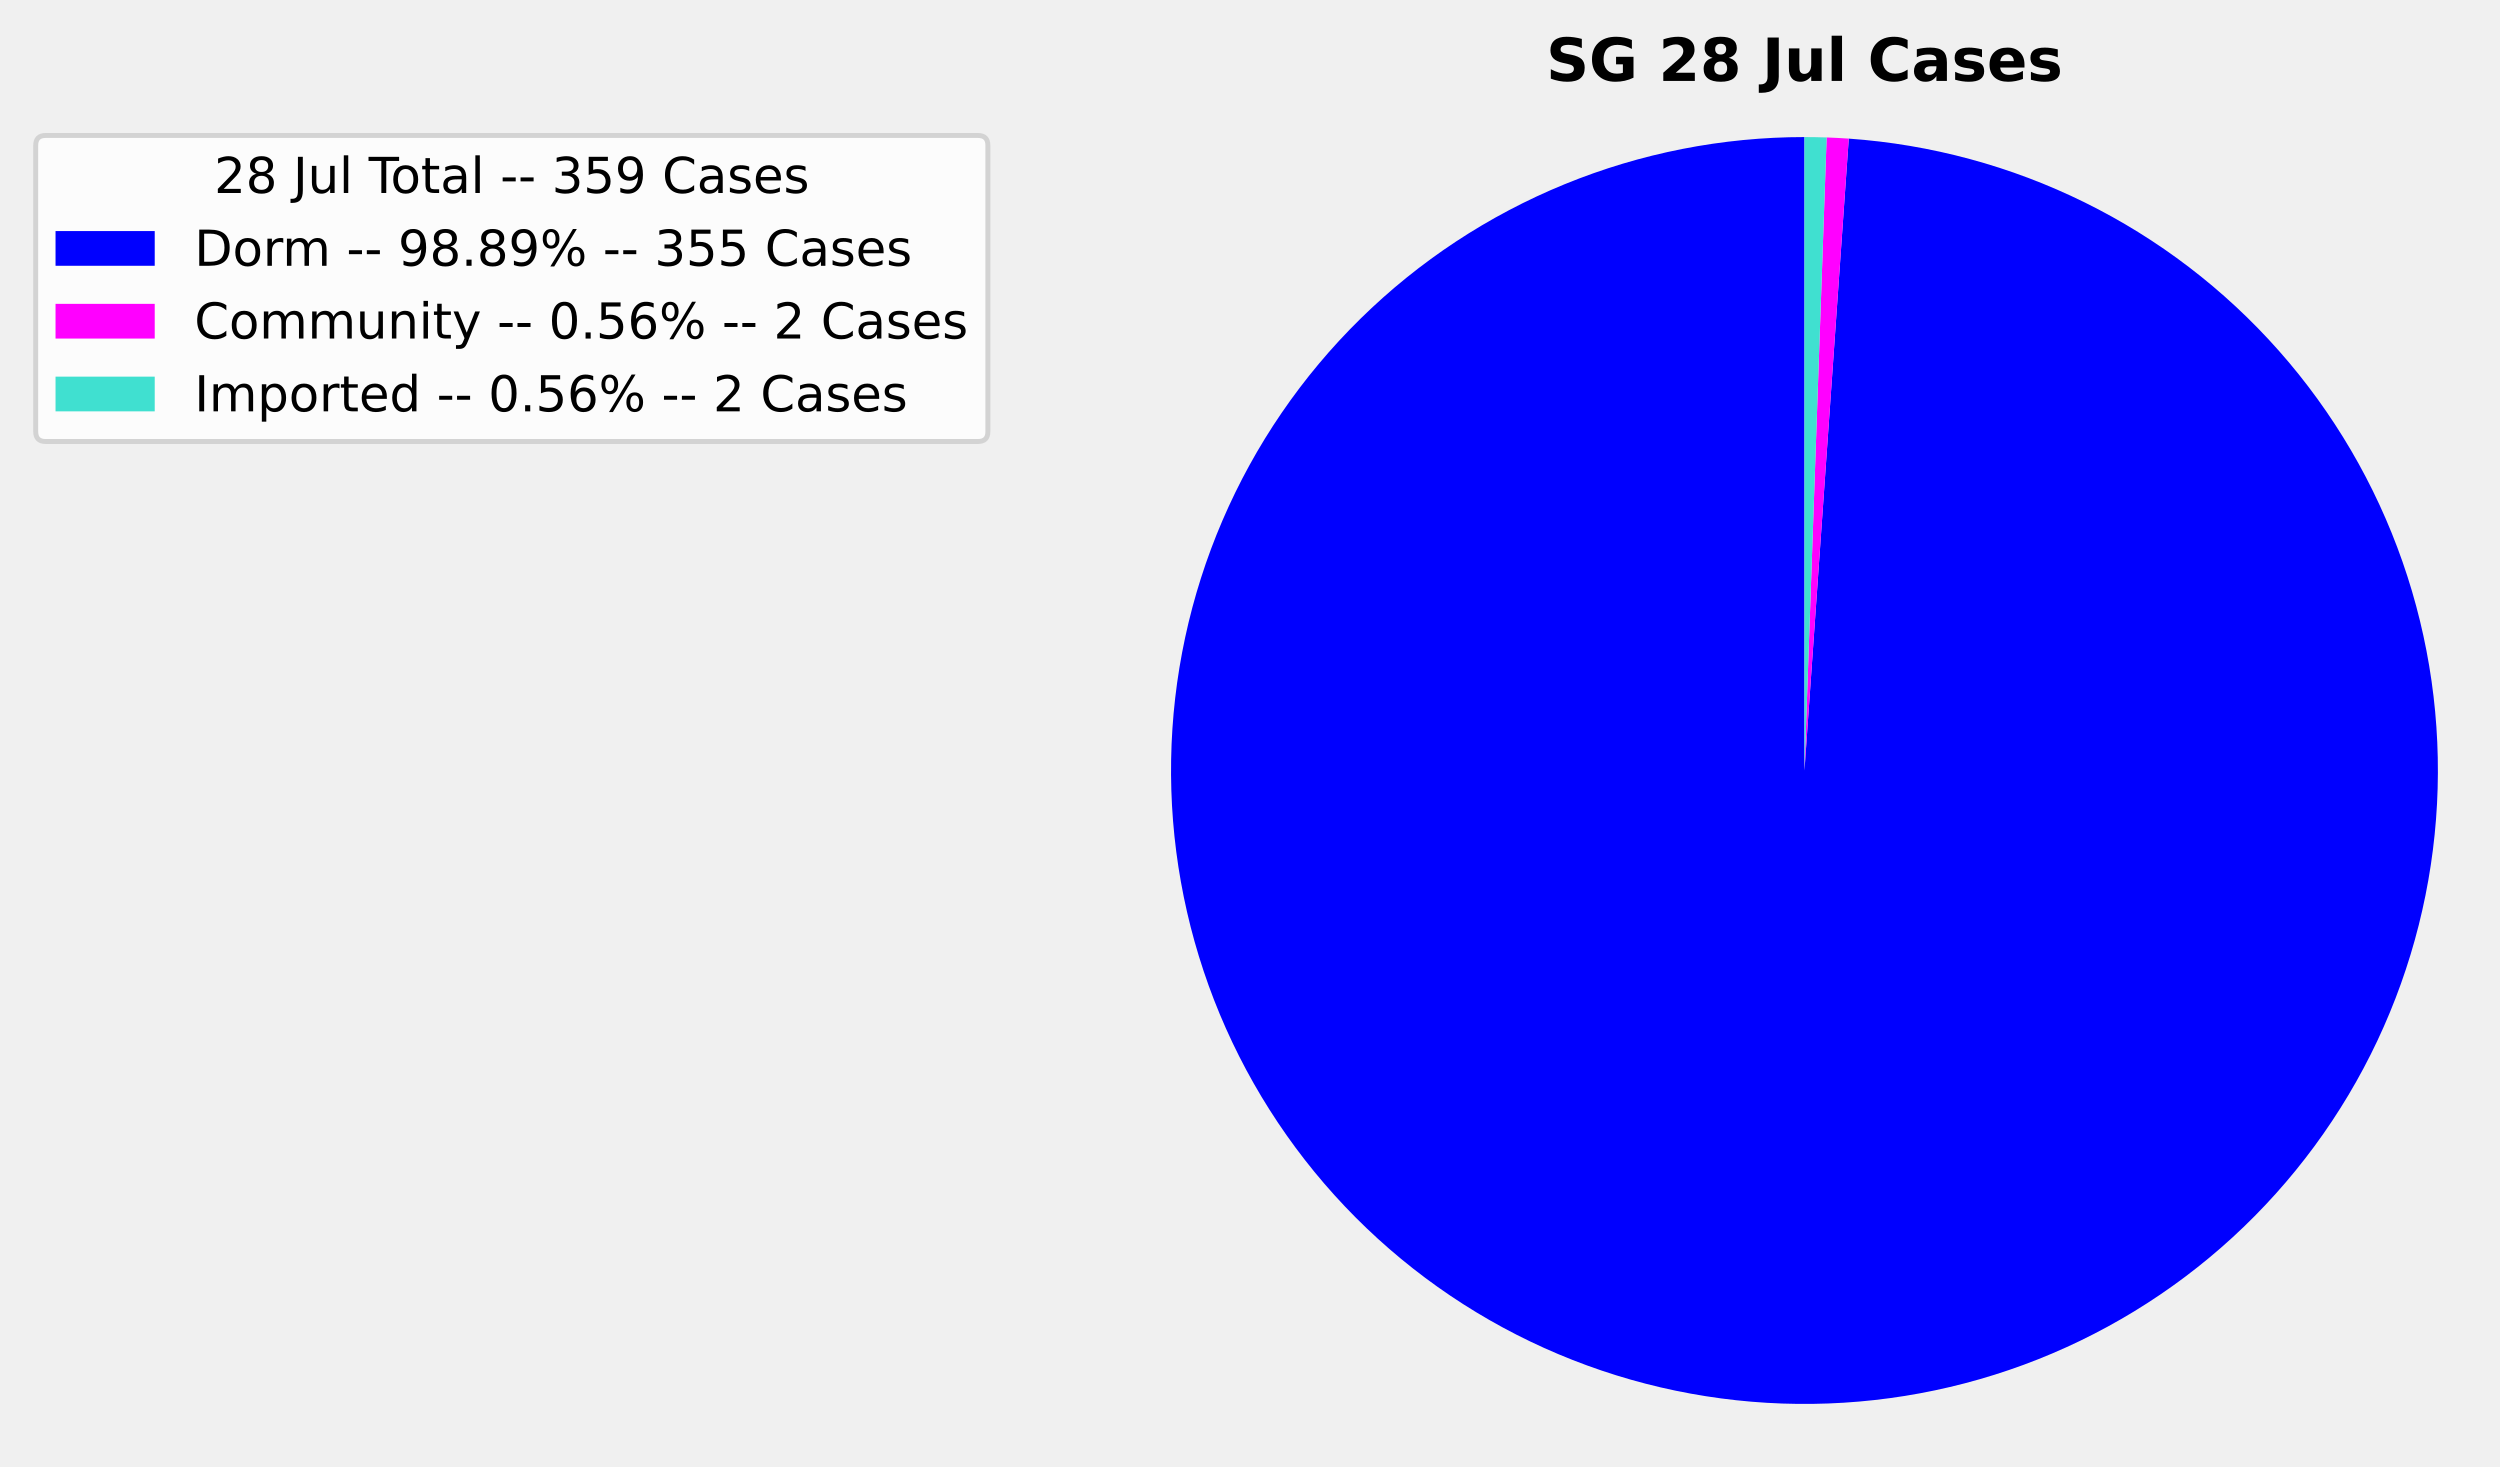
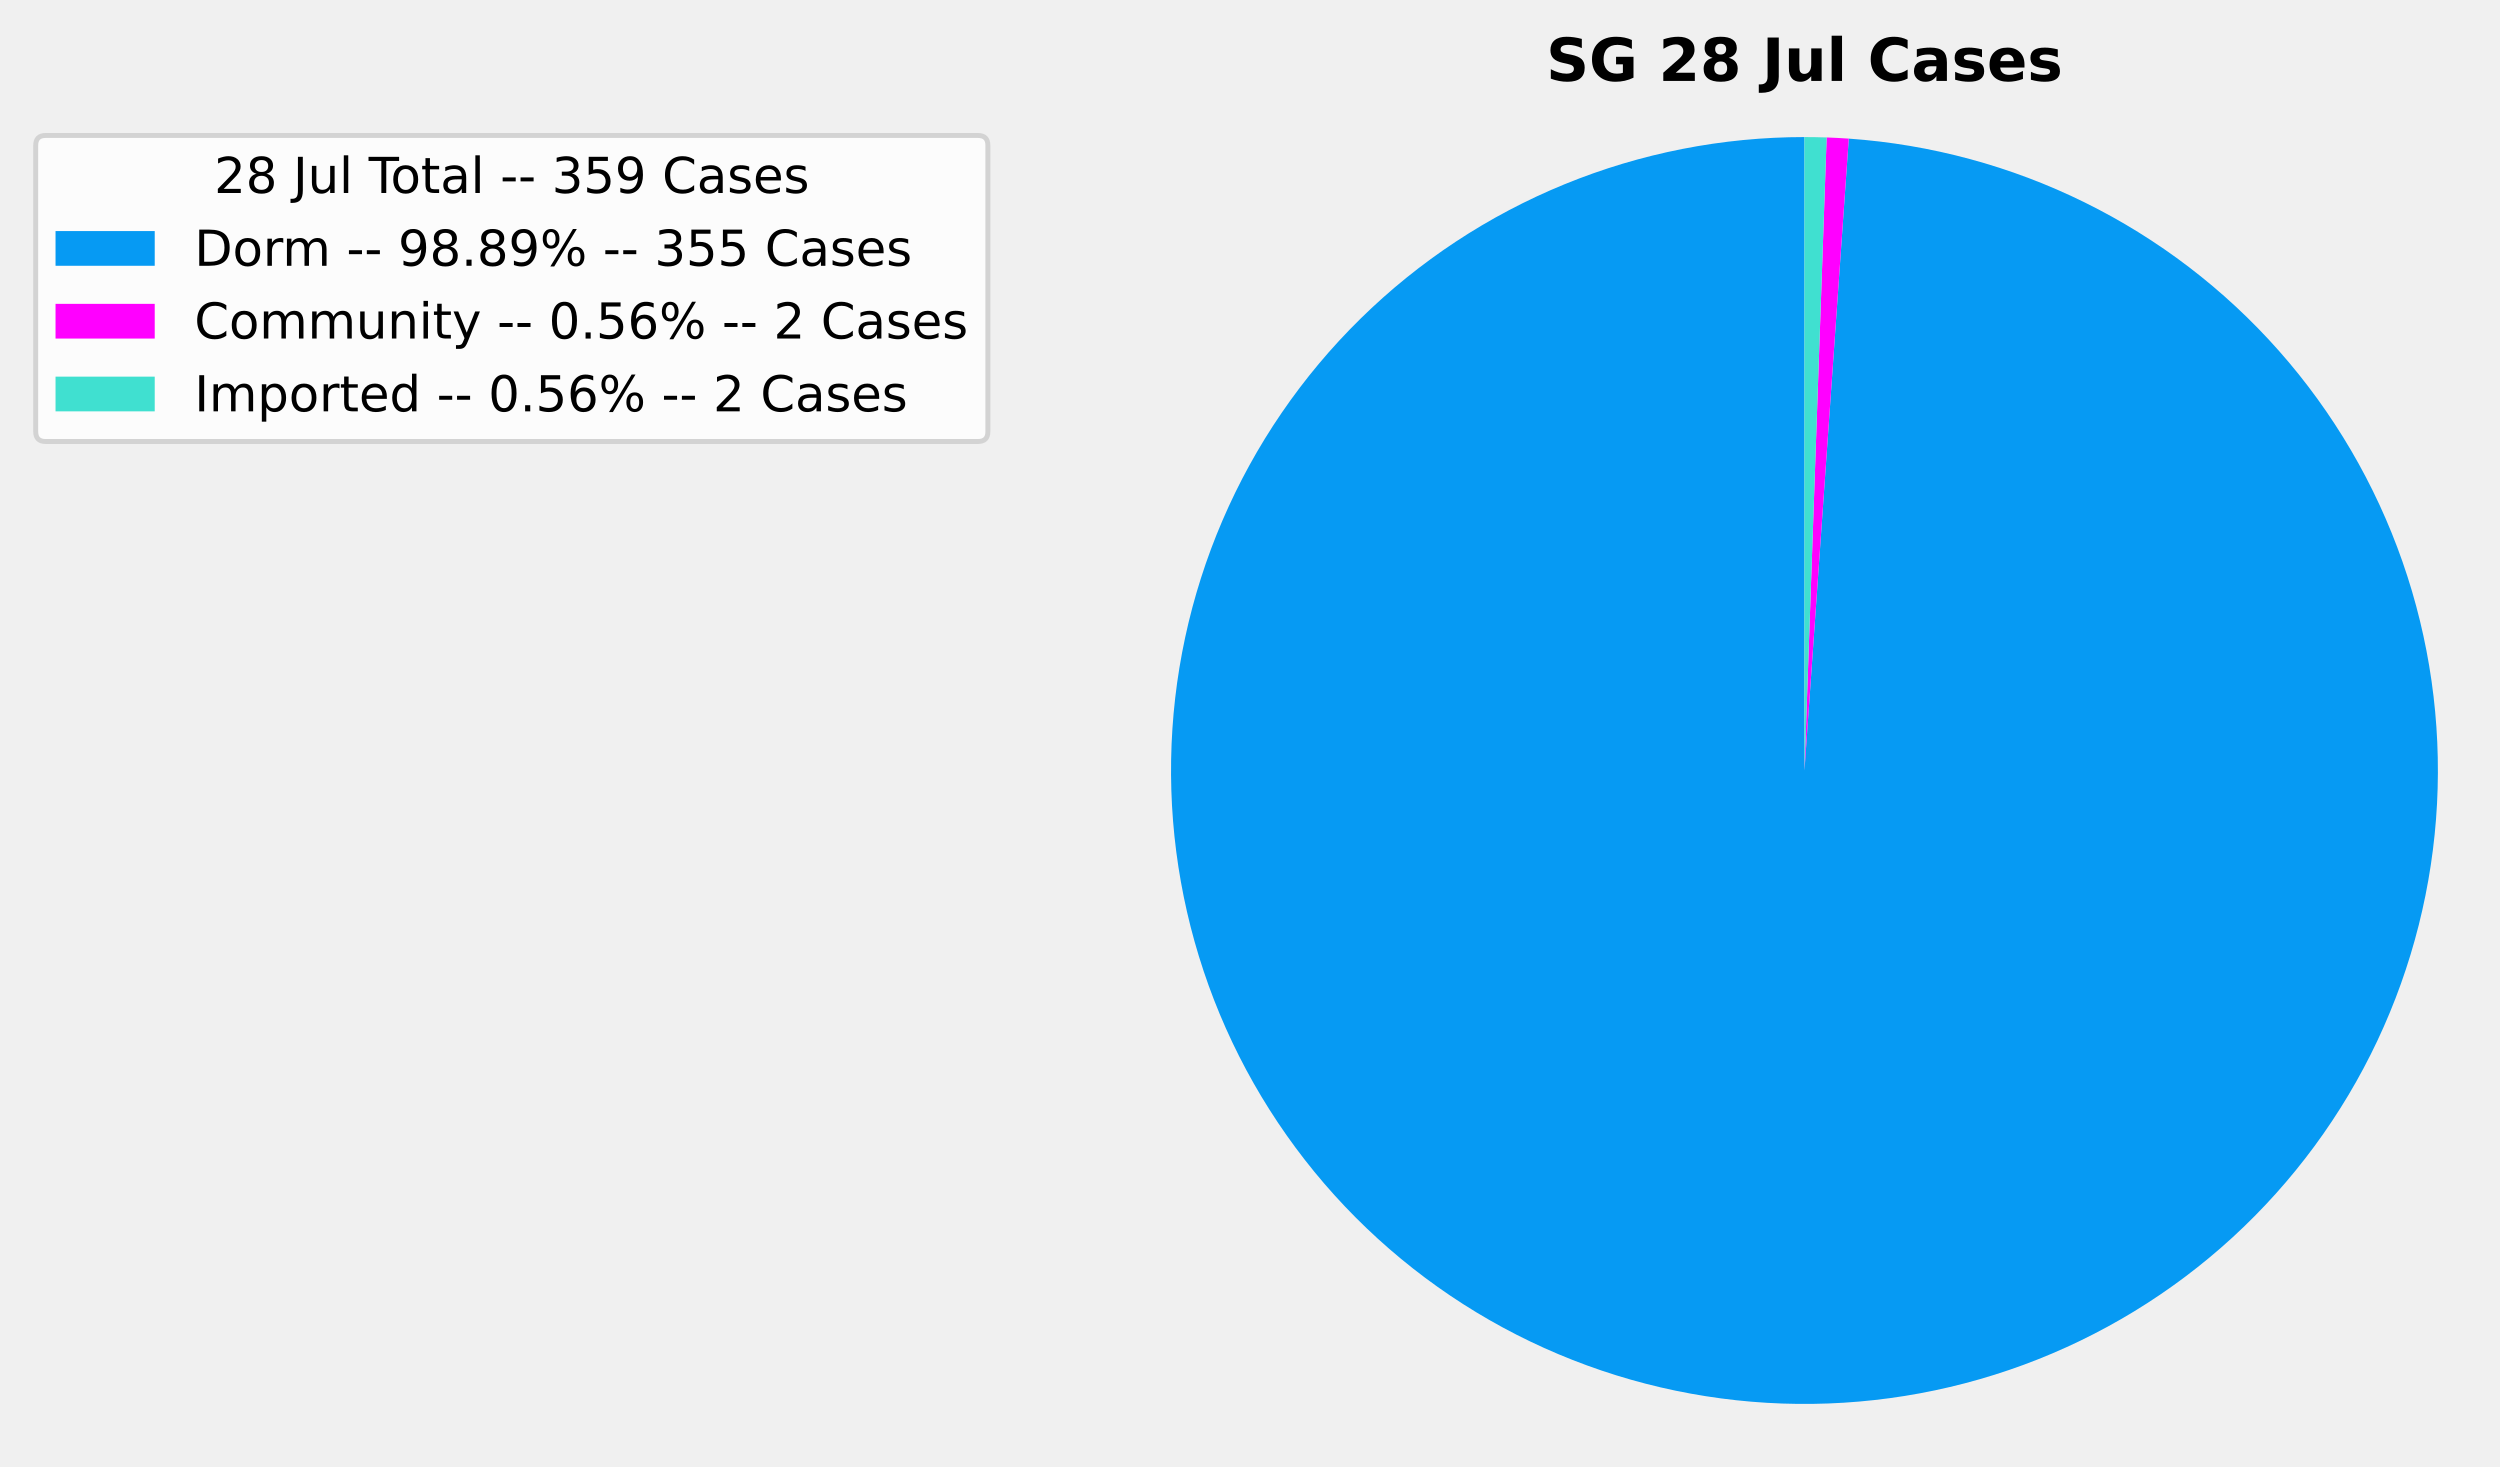
<svg xmlns="http://www.w3.org/2000/svg" xmlns:xlink="http://www.w3.org/1999/xlink" height="295.63pt" version="1.1" viewBox="0 0 504.133 295.63" width="504.133pt">
  <defs>
    <style type="text/css">
*{stroke-linecap:butt;stroke-linejoin:round;}
  </style>
  </defs>
  <g id="figure_1">
    <g id="patch_1">
      <path d="M -0 295.63  L 504.133 295.63  L 504.133 0  L -0 0  z " style="fill:none;" />
    </g>
    <g id="axes_1">
      <g id="patch_2">
-         <path d="M 363.877 27.64  C 347.291 27.64 330.863 30.871 315.512 37.151  C 300.161 43.431 286.179 52.641 274.349 64.266  C 262.519 75.891 253.065 89.709 246.518 104.948  C 239.97 120.186 236.453 136.555 236.162 153.139  C 235.872 169.722 238.815 186.204 244.825 201.662  C 250.835 217.121 259.799 231.262 271.215 243.293  C 282.631 255.325 296.282 265.019 311.404 271.832  C 326.526 278.646 342.831 282.449 359.406 283.03  C 375.982 283.61 392.513 280.957 408.074 275.218  C 423.636 269.479 437.931 260.764 450.161 249.56  C 462.39 238.356 472.322 224.877 479.399 209.877  C 486.476 194.877 490.564 178.641 491.434 162.078  C 492.305 145.515 489.941 128.94 484.475 113.281  C 479.01 97.621 470.546 83.175 459.558 70.751  C 448.57 58.328 435.267 48.162 420.393 40.824  C 405.519 33.485 389.357 29.113 372.812 27.953  L 363.877 155.374  L 363.877 27.64  z " style="fill:#0000ff;" />
+         <path d="M 363.877 27.64  C 347.291 27.64 330.863 30.871 315.512 37.151  C 300.161 43.431 286.179 52.641 274.349 64.266  C 262.519 75.891 253.065 89.709 246.518 104.948  C 239.97 120.186 236.453 136.555 236.162 153.139  C 235.872 169.722 238.815 186.204 244.825 201.662  C 250.835 217.121 259.799 231.262 271.215 243.293  C 282.631 255.325 296.282 265.019 311.404 271.832  C 326.526 278.646 342.831 282.449 359.406 283.03  C 375.982 283.61 392.513 280.957 408.074 275.218  C 423.636 269.479 437.931 260.764 450.161 249.56  C 462.39 238.356 472.322 224.877 479.399 209.877  C 486.476 194.877 490.564 178.641 491.434 162.078  C 492.305 145.515 489.941 128.94 484.475 113.281  C 479.01 97.621 470.546 83.175 459.558 70.751  C 448.57 58.328 435.267 48.162 420.393 40.824  C 405.519 33.485 389.357 29.113 372.812 27.953  L 363.877 155.374  L 363.877 27.64  z " style="fill:#069af3;" />
      </g>
      <g id="patch_3">
        <path d="M 372.812 27.953  C 372.068 27.901 371.324 27.856 370.58 27.816  C 369.836 27.777 369.092 27.745 368.347 27.719  L 363.877 155.374  L 372.812 27.953  z " style="fill:#ff00ff;" />
      </g>
      <g id="patch_4">
        <path d="M 368.347 27.719  C 367.602 27.693 366.857 27.673 366.112 27.66  C 365.367 27.647 364.622 27.64 363.877 27.64  L 363.877 155.374  L 368.347 27.719  z " style="fill:#40e0d0;" />
      </g>
      <g id="matplotlib.axis_1" />
      <g id="matplotlib.axis_2" />
      <g id="text_1">
        <defs>
          <path d="M 59.906 70.609  L 59.906 55.172  Q 53.906 57.859 48.188 59.219  Q 42.484 60.594 37.406 60.594  Q 30.672 60.594 27.438 58.734  Q 24.219 56.891 24.219 52.984  Q 24.219 50.047 26.391 48.406  Q 28.562 46.781 34.281 45.609  L 42.281 44  Q 54.438 41.547 59.562 36.562  Q 64.703 31.594 64.703 22.406  Q 64.703 10.359 57.547 4.469  Q 50.391 -1.422 35.688 -1.422  Q 28.766 -1.422 21.781 -0.094  Q 14.797 1.219 7.812 3.812  L 7.812 19.672  Q 14.797 15.969 21.312 14.078  Q 27.828 12.203 33.891 12.203  Q 40.047 12.203 43.312 14.25  Q 46.578 16.312 46.578 20.125  Q 46.578 23.531 44.359 25.391  Q 42.141 27.25 35.5 28.719  L 28.219 30.328  Q 17.281 32.672 12.219 37.797  Q 7.172 42.922 7.172 51.609  Q 7.172 62.5 14.203 68.359  Q 21.234 74.219 34.422 74.219  Q 40.438 74.219 46.781 73.312  Q 53.125 72.406 59.906 70.609  z " id="DejaVuSans-Bold-83" />
          <path d="M 74.703 5.422  Q 67.672 2 60.109 0.281  Q 52.547 -1.422 44.484 -1.422  Q 26.266 -1.422 15.625 8.766  Q 4.984 18.953 4.984 36.375  Q 4.984 54 15.812 64.109  Q 26.656 74.219 45.516 74.219  Q 52.781 74.219 59.438 72.844  Q 66.109 71.484 72.016 68.797  L 72.016 53.719  Q 65.922 57.172 59.891 58.875  Q 53.859 60.594 47.797 60.594  Q 36.578 60.594 30.5 54.312  Q 24.422 48.047 24.422 36.375  Q 24.422 24.812 30.281 18.5  Q 36.141 12.203 46.922 12.203  Q 49.859 12.203 52.375 12.562  Q 54.891 12.938 56.891 13.719  L 56.891 27.875  L 45.406 27.875  L 45.406 40.484  L 74.703 40.484  z " id="DejaVuSans-Bold-71" />
          <path id="DejaVuSans-Bold-32" />
          <path d="M 28.812 13.812  L 60.891 13.812  L 60.891 0  L 7.906 0  L 7.906 13.812  L 34.516 37.312  Q 38.094 40.531 39.797 43.609  Q 41.5 46.688 41.5 50  Q 41.5 55.125 38.062 58.25  Q 34.625 61.375 28.906 61.375  Q 24.516 61.375 19.281 59.5  Q 14.062 57.625 8.109 53.906  L 8.109 69.922  Q 14.453 72.016 20.656 73.109  Q 26.859 74.219 32.812 74.219  Q 45.906 74.219 53.156 68.453  Q 60.406 62.703 60.406 52.391  Q 60.406 46.438 57.328 41.281  Q 54.25 36.141 44.391 27.484  z " id="DejaVuSans-Bold-50" />
          <path d="M 34.812 32.625  Q 29.547 32.625 26.703 29.734  Q 23.875 26.859 23.875 21.484  Q 23.875 16.109 26.703 13.25  Q 29.547 10.406 34.812 10.406  Q 40.047 10.406 42.828 13.25  Q 45.609 16.109 45.609 21.484  Q 45.609 26.906 42.828 29.766  Q 40.047 32.625 34.812 32.625  z M 21.094 38.812  Q 14.453 40.828 11.078 44.969  Q 7.719 49.125 7.719 55.328  Q 7.719 64.547 14.594 69.375  Q 21.484 74.219 34.812 74.219  Q 48.047 74.219 54.922 69.406  Q 61.812 64.594 61.812 55.328  Q 61.812 49.125 58.422 44.969  Q 55.031 40.828 48.391 38.812  Q 55.812 36.766 59.594 32.156  Q 63.375 27.547 63.375 20.516  Q 63.375 9.672 56.172 4.125  Q 48.969 -1.422 34.812 -1.422  Q 20.609 -1.422 13.359 4.125  Q 6.109 9.672 6.109 20.516  Q 6.109 27.547 9.891 32.156  Q 13.672 36.766 21.094 38.812  z M 25.484 53.422  Q 25.484 49.078 27.906 46.734  Q 30.328 44.391 34.812 44.391  Q 39.203 44.391 41.594 46.734  Q 44 49.078 44 53.422  Q 44 57.766 41.594 60.078  Q 39.203 62.406 34.812 62.406  Q 30.328 62.406 27.906 60.062  Q 25.484 57.719 25.484 53.422  z " id="DejaVuSans-Bold-56" />
          <path d="M 9.188 72.906  L 27.984 72.906  L 27.984 7.078  Q 27.984 -6.547 20.578 -13.281  Q 13.188 -20.016 -1.812 -20.016  L -5.609 -20.016  L -5.609 -5.812  L -2.688 -5.812  Q 3.172 -5.812 6.172 -2.531  Q 9.188 0.734 9.188 7.078  z " id="DejaVuSans-Bold-74" />
          <path d="M 7.812 21.297  L 7.812 54.688  L 25.391 54.688  L 25.391 49.219  Q 25.391 44.781 25.344 38.062  Q 25.297 31.344 25.297 29.109  Q 25.297 22.516 25.641 19.609  Q 25.984 16.703 26.812 15.375  Q 27.875 13.672 29.609 12.734  Q 31.344 11.812 33.594 11.812  Q 39.062 11.812 42.188 16.016  Q 45.312 20.219 45.312 27.688  L 45.312 54.688  L 62.797 54.688  L 62.797 0  L 45.312 0  L 45.312 7.906  Q 41.359 3.125 36.938 0.844  Q 32.516 -1.422 27.203 -1.422  Q 17.719 -1.422 12.766 4.391  Q 7.812 10.203 7.812 21.297  z " id="DejaVuSans-Bold-117" />
          <path d="M 8.406 75.984  L 25.875 75.984  L 25.875 0  L 8.406 0  z " id="DejaVuSans-Bold-108" />
          <path d="M 67 4  Q 61.812 1.312 56.203 -0.047  Q 50.594 -1.422 44.484 -1.422  Q 26.266 -1.422 15.625 8.766  Q 4.984 18.953 4.984 36.375  Q 4.984 53.859 15.625 64.031  Q 26.266 74.219 44.484 74.219  Q 50.594 74.219 56.203 72.844  Q 61.812 71.484 67 68.797  L 67 53.719  Q 61.766 57.281 56.688 58.938  Q 51.609 60.594 46 60.594  Q 35.938 60.594 30.172 54.141  Q 24.422 47.703 24.422 36.375  Q 24.422 25.094 30.172 18.641  Q 35.938 12.203 46 12.203  Q 51.609 12.203 56.688 13.859  Q 61.766 15.531 67 19.094  z " id="DejaVuSans-Bold-67" />
          <path d="M 32.906 24.609  Q 27.438 24.609 24.672 22.75  Q 21.922 20.906 21.922 17.281  Q 21.922 13.969 24.141 12.078  Q 26.375 10.203 30.328 10.203  Q 35.25 10.203 38.625 13.734  Q 42 17.281 42 22.609  L 42 24.609  z M 59.625 31.203  L 59.625 0  L 42 0  L 42 8.109  Q 38.484 3.125 34.078 0.844  Q 29.688 -1.422 23.391 -1.422  Q 14.891 -1.422 9.594 3.531  Q 4.297 8.5 4.297 16.406  Q 4.297 26.031 10.906 30.516  Q 17.531 35.016 31.688 35.016  L 42 35.016  L 42 36.375  Q 42 40.531 38.719 42.453  Q 35.453 44.391 28.516 44.391  Q 22.906 44.391 18.062 43.266  Q 13.234 42.141 9.078 39.891  L 9.078 53.219  Q 14.703 54.594 20.359 55.297  Q 26.031 56 31.688 56  Q 46.484 56 53.047 50.172  Q 59.625 44.344 59.625 31.203  z " id="DejaVuSans-Bold-97" />
          <path d="M 51.125 52.984  L 51.125 39.703  Q 45.516 42.047 40.281 43.219  Q 35.062 44.391 30.422 44.391  Q 25.438 44.391 23.016 43.141  Q 20.609 41.891 20.609 39.312  Q 20.609 37.203 22.438 36.078  Q 24.266 34.969 29 34.422  L 32.078 33.984  Q 45.516 32.281 50.141 28.375  Q 54.781 24.469 54.781 16.109  Q 54.781 7.375 48.328 2.969  Q 41.891 -1.422 29.109 -1.422  Q 23.688 -1.422 17.891 -0.562  Q 12.109 0.297 6 2  L 6 15.281  Q 11.234 12.75 16.719 11.469  Q 22.219 10.203 27.875 10.203  Q 33.016 10.203 35.594 11.609  Q 38.188 13.031 38.188 15.828  Q 38.188 18.172 36.406 19.312  Q 34.625 20.453 29.297 21.094  L 26.219 21.484  Q 14.547 22.953 9.859 26.906  Q 5.172 30.859 5.172 38.922  Q 5.172 47.609 11.125 51.797  Q 17.094 56 29.391 56  Q 34.234 56 39.547 55.266  Q 44.875 54.547 51.125 52.984  z " id="DejaVuSans-Bold-115" />
          <path d="M 62.984 27.484  L 62.984 22.516  L 22.125 22.516  Q 22.75 16.359 26.562 13.281  Q 30.375 10.203 37.203 10.203  Q 42.719 10.203 48.5 11.844  Q 54.297 13.484 60.406 16.797  L 60.406 3.328  Q 54.203 0.984 48 -0.219  Q 41.797 -1.422 35.594 -1.422  Q 20.75 -1.422 12.516 6.125  Q 4.297 13.672 4.297 27.297  Q 4.297 40.672 12.375 48.328  Q 20.453 56 34.625 56  Q 47.516 56 55.25 48.234  Q 62.984 40.484 62.984 27.484  z M 45.016 33.297  Q 45.016 38.281 42.109 41.328  Q 39.203 44.391 34.516 44.391  Q 29.438 44.391 26.266 41.531  Q 23.094 38.672 22.312 33.297  z " id="DejaVuSans-Bold-101" />
        </defs>
        <g transform="translate(311.791 16.31812)scale(0.12 -0.12)">
          <use xlink:href="#DejaVuSans-Bold-83" />
          <use x="72.021" xlink:href="#DejaVuSans-Bold-71" />
          <use x="154.102" xlink:href="#DejaVuSans-Bold-32" />
          <use x="188.916" xlink:href="#DejaVuSans-Bold-50" />
          <use x="258.496" xlink:href="#DejaVuSans-Bold-56" />
          <use x="328.076" xlink:href="#DejaVuSans-Bold-32" />
          <use x="362.891" xlink:href="#DejaVuSans-Bold-74" />
          <use x="400.098" xlink:href="#DejaVuSans-Bold-117" />
          <use x="471.289" xlink:href="#DejaVuSans-Bold-108" />
          <use x="505.566" xlink:href="#DejaVuSans-Bold-32" />
          <use x="540.381" xlink:href="#DejaVuSans-Bold-67" />
          <use x="613.77" xlink:href="#DejaVuSans-Bold-97" />
          <use x="681.25" xlink:href="#DejaVuSans-Bold-115" />
          <use x="740.771" xlink:href="#DejaVuSans-Bold-101" />
          <use x="808.594" xlink:href="#DejaVuSans-Bold-115" />
        </g>
      </g>
      <g id="legend_1">
        <g id="patch_5">
          <path d="M 9.2 89.031  L 197.209 89.031  Q 199.209 89.031 199.209 87.031  L 199.209 29.318  Q 199.209 27.318 197.209 27.318  L 9.2 27.318  Q 7.2 27.318 7.2 29.318  L 7.2 87.031  Q 7.2 89.031 9.2 89.031  z " style="fill:#ffffff;opacity:0.8;stroke:#cccccc;stroke-linejoin:miter;" />
        </g>
        <g id="text_2">
          <defs>
            <path d="M 19.188 8.297  L 53.609 8.297  L 53.609 0  L 7.328 0  L 7.328 8.297  Q 12.938 14.109 22.625 23.891  Q 32.328 33.688 34.812 36.531  Q 39.547 41.844 41.422 45.531  Q 43.312 49.219 43.312 52.781  Q 43.312 58.594 39.234 62.25  Q 35.156 65.922 28.609 65.922  Q 23.969 65.922 18.812 64.312  Q 13.672 62.703 7.812 59.422  L 7.812 69.391  Q 13.766 71.781 18.938 73  Q 24.125 74.219 28.422 74.219  Q 39.75 74.219 46.484 68.547  Q 53.219 62.891 53.219 53.422  Q 53.219 48.922 51.531 44.891  Q 49.859 40.875 45.406 35.406  Q 44.188 33.984 37.641 27.219  Q 31.109 20.453 19.188 8.297  z " id="DejaVuSans-50" />
            <path d="M 31.781 34.625  Q 24.75 34.625 20.719 30.859  Q 16.703 27.094 16.703 20.516  Q 16.703 13.922 20.719 10.156  Q 24.75 6.391 31.781 6.391  Q 38.812 6.391 42.859 10.172  Q 46.922 13.969 46.922 20.516  Q 46.922 27.094 42.891 30.859  Q 38.875 34.625 31.781 34.625  z M 21.922 38.812  Q 15.578 40.375 12.031 44.719  Q 8.5 49.078 8.5 55.328  Q 8.5 64.062 14.719 69.141  Q 20.953 74.219 31.781 74.219  Q 42.672 74.219 48.875 69.141  Q 55.078 64.062 55.078 55.328  Q 55.078 49.078 51.531 44.719  Q 48 40.375 41.703 38.812  Q 48.828 37.156 52.797 32.312  Q 56.781 27.484 56.781 20.516  Q 56.781 9.906 50.312 4.234  Q 43.844 -1.422 31.781 -1.422  Q 19.734 -1.422 13.25 4.234  Q 6.781 9.906 6.781 20.516  Q 6.781 27.484 10.781 32.312  Q 14.797 37.156 21.922 38.812  z M 18.312 54.391  Q 18.312 48.734 21.844 45.562  Q 25.391 42.391 31.781 42.391  Q 38.141 42.391 41.719 45.562  Q 45.312 48.734 45.312 54.391  Q 45.312 60.062 41.719 63.234  Q 38.141 66.406 31.781 66.406  Q 25.391 66.406 21.844 63.234  Q 18.312 60.062 18.312 54.391  z " id="DejaVuSans-56" />
            <path id="DejaVuSans-32" />
            <path d="M 9.812 72.906  L 19.672 72.906  L 19.672 5.078  Q 19.672 -8.109 14.672 -14.062  Q 9.672 -20.016 -1.422 -20.016  L -5.172 -20.016  L -5.172 -11.719  L -2.094 -11.719  Q 4.438 -11.719 7.125 -8.047  Q 9.812 -4.391 9.812 5.078  z " id="DejaVuSans-74" />
            <path d="M 8.5 21.578  L 8.5 54.688  L 17.484 54.688  L 17.484 21.922  Q 17.484 14.156 20.5 10.266  Q 23.531 6.391 29.594 6.391  Q 36.859 6.391 41.078 11.031  Q 45.312 15.672 45.312 23.688  L 45.312 54.688  L 54.297 54.688  L 54.297 0  L 45.312 0  L 45.312 8.406  Q 42.047 3.422 37.719 1  Q 33.406 -1.422 27.688 -1.422  Q 18.266 -1.422 13.375 4.438  Q 8.5 10.297 8.5 21.578  z M 31.109 56  z " id="DejaVuSans-117" />
            <path d="M 9.422 75.984  L 18.406 75.984  L 18.406 0  L 9.422 0  z " id="DejaVuSans-108" />
            <path d="M -0.297 72.906  L 61.375 72.906  L 61.375 64.594  L 35.5 64.594  L 35.5 0  L 25.594 0  L 25.594 64.594  L -0.297 64.594  z " id="DejaVuSans-84" />
            <path d="M 30.609 48.391  Q 23.391 48.391 19.188 42.75  Q 14.984 37.109 14.984 27.297  Q 14.984 17.484 19.156 11.844  Q 23.344 6.203 30.609 6.203  Q 37.797 6.203 41.984 11.859  Q 46.188 17.531 46.188 27.297  Q 46.188 37.016 41.984 42.703  Q 37.797 48.391 30.609 48.391  z M 30.609 56  Q 42.328 56 49.016 48.375  Q 55.719 40.766 55.719 27.297  Q 55.719 13.875 49.016 6.219  Q 42.328 -1.422 30.609 -1.422  Q 18.844 -1.422 12.172 6.219  Q 5.516 13.875 5.516 27.297  Q 5.516 40.766 12.172 48.375  Q 18.844 56 30.609 56  z " id="DejaVuSans-111" />
            <path d="M 18.312 70.219  L 18.312 54.688  L 36.812 54.688  L 36.812 47.703  L 18.312 47.703  L 18.312 18.016  Q 18.312 11.328 20.141 9.422  Q 21.969 7.516 27.594 7.516  L 36.812 7.516  L 36.812 0  L 27.594 0  Q 17.188 0 13.234 3.875  Q 9.281 7.766 9.281 18.016  L 9.281 47.703  L 2.688 47.703  L 2.688 54.688  L 9.281 54.688  L 9.281 70.219  z " id="DejaVuSans-116" />
            <path d="M 34.281 27.484  Q 23.391 27.484 19.188 25  Q 14.984 22.516 14.984 16.5  Q 14.984 11.719 18.141 8.906  Q 21.297 6.109 26.703 6.109  Q 34.188 6.109 38.703 11.406  Q 43.219 16.703 43.219 25.484  L 43.219 27.484  z M 52.203 31.203  L 52.203 0  L 43.219 0  L 43.219 8.297  Q 40.141 3.328 35.547 0.953  Q 30.953 -1.422 24.312 -1.422  Q 15.922 -1.422 10.953 3.297  Q 6 8.016 6 15.922  Q 6 25.141 12.172 29.828  Q 18.359 34.516 30.609 34.516  L 43.219 34.516  L 43.219 35.406  Q 43.219 41.609 39.141 45  Q 35.062 48.391 27.688 48.391  Q 23 48.391 18.547 47.266  Q 14.109 46.141 10.016 43.891  L 10.016 52.203  Q 14.938 54.109 19.578 55.047  Q 24.219 56 28.609 56  Q 40.484 56 46.344 49.844  Q 52.203 43.703 52.203 31.203  z " id="DejaVuSans-97" />
            <path d="M 4.891 31.391  L 31.203 31.391  L 31.203 23.391  L 4.891 23.391  z " id="DejaVuSans-45" />
            <path d="M 40.578 39.312  Q 47.656 37.797 51.625 33  Q 55.609 28.219 55.609 21.188  Q 55.609 10.406 48.188 4.484  Q 40.766 -1.422 27.094 -1.422  Q 22.516 -1.422 17.656 -0.516  Q 12.797 0.391 7.625 2.203  L 7.625 11.719  Q 11.719 9.328 16.594 8.109  Q 21.484 6.891 26.812 6.891  Q 36.078 6.891 40.938 10.547  Q 45.797 14.203 45.797 21.188  Q 45.797 27.641 41.281 31.266  Q 36.766 34.906 28.719 34.906  L 20.219 34.906  L 20.219 43.016  L 29.109 43.016  Q 36.375 43.016 40.234 45.922  Q 44.094 48.828 44.094 54.297  Q 44.094 59.906 40.109 62.906  Q 36.141 65.922 28.719 65.922  Q 24.656 65.922 20.016 65.031  Q 15.375 64.156 9.812 62.312  L 9.812 71.094  Q 15.438 72.656 20.344 73.438  Q 25.25 74.219 29.594 74.219  Q 40.828 74.219 47.359 69.109  Q 53.906 64.016 53.906 55.328  Q 53.906 49.266 50.438 45.094  Q 46.969 40.922 40.578 39.312  z " id="DejaVuSans-51" />
            <path d="M 10.797 72.906  L 49.516 72.906  L 49.516 64.594  L 19.828 64.594  L 19.828 46.734  Q 21.969 47.469 24.109 47.828  Q 26.266 48.188 28.422 48.188  Q 40.625 48.188 47.75 41.5  Q 54.891 34.812 54.891 23.391  Q 54.891 11.625 47.562 5.094  Q 40.234 -1.422 26.906 -1.422  Q 22.312 -1.422 17.547 -0.641  Q 12.797 0.141 7.719 1.703  L 7.719 11.625  Q 12.109 9.234 16.797 8.062  Q 21.484 6.891 26.703 6.891  Q 35.156 6.891 40.078 11.328  Q 45.016 15.766 45.016 23.391  Q 45.016 31 40.078 35.438  Q 35.156 39.891 26.703 39.891  Q 22.75 39.891 18.812 39.016  Q 14.891 38.141 10.797 36.281  z " id="DejaVuSans-53" />
            <path d="M 10.984 1.516  L 10.984 10.5  Q 14.703 8.734 18.5 7.812  Q 22.312 6.891 25.984 6.891  Q 35.75 6.891 40.891 13.453  Q 46.047 20.016 46.781 33.406  Q 43.953 29.203 39.594 26.953  Q 35.25 24.703 29.984 24.703  Q 19.047 24.703 12.672 31.312  Q 6.297 37.938 6.297 49.422  Q 6.297 60.641 12.938 67.422  Q 19.578 74.219 30.609 74.219  Q 43.266 74.219 49.922 64.516  Q 56.594 54.828 56.594 36.375  Q 56.594 19.141 48.406 8.859  Q 40.234 -1.422 26.422 -1.422  Q 22.703 -1.422 18.891 -0.688  Q 15.094 0.047 10.984 1.516  z M 30.609 32.422  Q 37.25 32.422 41.125 36.953  Q 45.016 41.5 45.016 49.422  Q 45.016 57.281 41.125 61.844  Q 37.25 66.406 30.609 66.406  Q 23.969 66.406 20.094 61.844  Q 16.219 57.281 16.219 49.422  Q 16.219 41.5 20.094 36.953  Q 23.969 32.422 30.609 32.422  z " id="DejaVuSans-57" />
            <path d="M 64.406 67.281  L 64.406 56.891  Q 59.422 61.531 53.781 63.812  Q 48.141 66.109 41.797 66.109  Q 29.297 66.109 22.656 58.469  Q 16.016 50.828 16.016 36.375  Q 16.016 21.969 22.656 14.328  Q 29.297 6.688 41.797 6.688  Q 48.141 6.688 53.781 8.984  Q 59.422 11.281 64.406 15.922  L 64.406 5.609  Q 59.234 2.094 53.438 0.328  Q 47.656 -1.422 41.219 -1.422  Q 24.656 -1.422 15.125 8.703  Q 5.609 18.844 5.609 36.375  Q 5.609 53.953 15.125 64.078  Q 24.656 74.219 41.219 74.219  Q 47.75 74.219 53.531 72.484  Q 59.328 70.75 64.406 67.281  z " id="DejaVuSans-67" />
            <path d="M 44.281 53.078  L 44.281 44.578  Q 40.484 46.531 36.375 47.5  Q 32.281 48.484 27.875 48.484  Q 21.188 48.484 17.844 46.438  Q 14.5 44.391 14.5 40.281  Q 14.5 37.156 16.891 35.375  Q 19.281 33.594 26.516 31.984  L 29.594 31.297  Q 39.156 29.25 43.188 25.516  Q 47.219 21.781 47.219 15.094  Q 47.219 7.469 41.188 3.016  Q 35.156 -1.422 24.609 -1.422  Q 20.219 -1.422 15.453 -0.562  Q 10.688 0.297 5.422 2  L 5.422 11.281  Q 10.406 8.688 15.234 7.391  Q 20.062 6.109 24.812 6.109  Q 31.156 6.109 34.562 8.281  Q 37.984 10.453 37.984 14.406  Q 37.984 18.062 35.516 20.016  Q 33.062 21.969 24.703 23.781  L 21.578 24.516  Q 13.234 26.266 9.516 29.906  Q 5.812 33.547 5.812 39.891  Q 5.812 47.609 11.281 51.797  Q 16.75 56 26.812 56  Q 31.781 56 36.172 55.266  Q 40.578 54.547 44.281 53.078  z " id="DejaVuSans-115" />
            <path d="M 56.203 29.594  L 56.203 25.203  L 14.891 25.203  Q 15.484 15.922 20.484 11.062  Q 25.484 6.203 34.422 6.203  Q 39.594 6.203 44.453 7.469  Q 49.312 8.734 54.109 11.281  L 54.109 2.781  Q 49.266 0.734 44.188 -0.344  Q 39.109 -1.422 33.891 -1.422  Q 20.797 -1.422 13.156 6.188  Q 5.516 13.812 5.516 26.812  Q 5.516 40.234 12.766 48.109  Q 20.016 56 32.328 56  Q 43.359 56 49.781 48.891  Q 56.203 41.797 56.203 29.594  z M 47.219 32.234  Q 47.125 39.594 43.094 43.984  Q 39.062 48.391 32.422 48.391  Q 24.906 48.391 20.391 44.141  Q 15.875 39.891 15.188 32.172  z " id="DejaVuSans-101" />
          </defs>
          <g transform="translate(43.19453 38.91656)scale(0.1 -0.1)">
            <use xlink:href="#DejaVuSans-50" />
            <use x="63.623" xlink:href="#DejaVuSans-56" />
            <use x="127.246" xlink:href="#DejaVuSans-32" />
            <use x="159.033" xlink:href="#DejaVuSans-74" />
            <use x="188.525" xlink:href="#DejaVuSans-117" />
            <use x="251.904" xlink:href="#DejaVuSans-108" />
            <use x="279.688" xlink:href="#DejaVuSans-32" />
            <use x="311.475" xlink:href="#DejaVuSans-84" />
            <use x="355.559" xlink:href="#DejaVuSans-111" />
            <use x="416.74" xlink:href="#DejaVuSans-116" />
            <use x="455.949" xlink:href="#DejaVuSans-97" />
            <use x="517.229" xlink:href="#DejaVuSans-108" />
            <use x="545.012" xlink:href="#DejaVuSans-32" />
            <use x="576.799" xlink:href="#DejaVuSans-45" />
            <use x="612.883" xlink:href="#DejaVuSans-45" />
            <use x="648.967" xlink:href="#DejaVuSans-32" />
            <use x="680.754" xlink:href="#DejaVuSans-51" />
            <use x="744.377" xlink:href="#DejaVuSans-53" />
            <use x="808" xlink:href="#DejaVuSans-57" />
            <use x="871.623" xlink:href="#DejaVuSans-32" />
            <use x="903.41" xlink:href="#DejaVuSans-67" />
            <use x="973.234" xlink:href="#DejaVuSans-97" />
            <use x="1034.514" xlink:href="#DejaVuSans-115" />
            <use x="1086.613" xlink:href="#DejaVuSans-101" />
            <use x="1148.137" xlink:href="#DejaVuSans-115" />
          </g>
        </g>
        <g id="patch_6">
-           <path d="M 11.2 53.595  L 31.2 53.595  L 31.2 46.595  L 11.2 46.595  z " style="fill:#0000ff;" />
+           <path d="M 11.2 53.595  L 31.2 53.595  L 31.2 46.595  L 11.2 46.595  z " style="fill:#069af3;" />
        </g>
        <g id="text_3">
          <defs>
            <path d="M 19.672 64.797  L 19.672 8.109  L 31.594 8.109  Q 46.688 8.109 53.688 14.938  Q 60.688 21.781 60.688 36.531  Q 60.688 51.172 53.688 57.984  Q 46.688 64.797 31.594 64.797  z M 9.812 72.906  L 30.078 72.906  Q 51.266 72.906 61.172 64.094  Q 71.094 55.281 71.094 36.531  Q 71.094 17.672 61.125 8.828  Q 51.172 0 30.078 0  L 9.812 0  z " id="DejaVuSans-68" />
            <path d="M 41.109 46.297  Q 39.594 47.172 37.812 47.578  Q 36.031 48 33.891 48  Q 26.266 48 22.188 43.047  Q 18.109 38.094 18.109 28.812  L 18.109 0  L 9.078 0  L 9.078 54.688  L 18.109 54.688  L 18.109 46.188  Q 20.953 51.172 25.484 53.578  Q 30.031 56 36.531 56  Q 37.453 56 38.578 55.875  Q 39.703 55.766 41.062 55.516  z " id="DejaVuSans-114" />
            <path d="M 52 44.188  Q 55.375 50.25 60.062 53.125  Q 64.75 56 71.094 56  Q 79.641 56 84.281 50.016  Q 88.922 44.047 88.922 33.016  L 88.922 0  L 79.891 0  L 79.891 32.719  Q 79.891 40.578 77.094 44.375  Q 74.312 48.188 68.609 48.188  Q 61.625 48.188 57.562 43.547  Q 53.516 38.922 53.516 30.906  L 53.516 0  L 44.484 0  L 44.484 32.719  Q 44.484 40.625 41.703 44.406  Q 38.922 48.188 33.109 48.188  Q 26.219 48.188 22.156 43.531  Q 18.109 38.875 18.109 30.906  L 18.109 0  L 9.078 0  L 9.078 54.688  L 18.109 54.688  L 18.109 46.188  Q 21.188 51.219 25.484 53.609  Q 29.781 56 35.688 56  Q 41.656 56 45.828 52.969  Q 50 49.953 52 44.188  z " id="DejaVuSans-109" />
            <path d="M 10.688 12.406  L 21 12.406  L 21 0  L 10.688 0  z " id="DejaVuSans-46" />
            <path d="M 72.703 32.078  Q 68.453 32.078 66.031 28.469  Q 63.625 24.859 63.625 18.406  Q 63.625 12.062 66.031 8.422  Q 68.453 4.781 72.703 4.781  Q 76.859 4.781 79.266 8.422  Q 81.688 12.062 81.688 18.406  Q 81.688 24.812 79.266 28.438  Q 76.859 32.078 72.703 32.078  z M 72.703 38.281  Q 80.422 38.281 84.953 32.906  Q 89.5 27.547 89.5 18.406  Q 89.5 9.281 84.938 3.922  Q 80.375 -1.422 72.703 -1.422  Q 64.891 -1.422 60.344 3.922  Q 55.812 9.281 55.812 18.406  Q 55.812 27.594 60.375 32.938  Q 64.938 38.281 72.703 38.281  z M 22.312 68.016  Q 18.109 68.016 15.688 64.375  Q 13.281 60.75 13.281 54.391  Q 13.281 47.953 15.672 44.328  Q 18.062 40.719 22.312 40.719  Q 26.562 40.719 28.969 44.328  Q 31.391 47.953 31.391 54.391  Q 31.391 60.688 28.953 64.344  Q 26.516 68.016 22.312 68.016  z M 66.406 74.219  L 74.219 74.219  L 28.609 -1.422  L 20.797 -1.422  z M 22.312 74.219  Q 30.031 74.219 34.609 68.875  Q 39.203 63.531 39.203 54.391  Q 39.203 45.172 34.641 39.844  Q 30.078 34.516 22.312 34.516  Q 14.547 34.516 10.031 39.859  Q 5.516 45.219 5.516 54.391  Q 5.516 63.484 10.047 68.844  Q 14.594 74.219 22.312 74.219  z " id="DejaVuSans-37" />
          </defs>
          <g transform="translate(39.2 53.59469)scale(0.1 -0.1)">
            <use xlink:href="#DejaVuSans-68" />
            <use x="77.002" xlink:href="#DejaVuSans-111" />
            <use x="138.184" xlink:href="#DejaVuSans-114" />
            <use x="177.547" xlink:href="#DejaVuSans-109" />
            <use x="274.959" xlink:href="#DejaVuSans-32" />
            <use x="306.746" xlink:href="#DejaVuSans-45" />
            <use x="342.83" xlink:href="#DejaVuSans-45" />
            <use x="378.914" xlink:href="#DejaVuSans-32" />
            <use x="410.701" xlink:href="#DejaVuSans-57" />
            <use x="474.324" xlink:href="#DejaVuSans-56" />
            <use x="537.947" xlink:href="#DejaVuSans-46" />
            <use x="569.734" xlink:href="#DejaVuSans-56" />
            <use x="633.357" xlink:href="#DejaVuSans-57" />
            <use x="696.98" xlink:href="#DejaVuSans-37" />
            <use x="792" xlink:href="#DejaVuSans-32" />
            <use x="823.787" xlink:href="#DejaVuSans-45" />
            <use x="859.871" xlink:href="#DejaVuSans-45" />
            <use x="895.955" xlink:href="#DejaVuSans-32" />
            <use x="927.742" xlink:href="#DejaVuSans-51" />
            <use x="991.365" xlink:href="#DejaVuSans-53" />
            <use x="1054.988" xlink:href="#DejaVuSans-53" />
            <use x="1118.611" xlink:href="#DejaVuSans-32" />
            <use x="1150.398" xlink:href="#DejaVuSans-67" />
            <use x="1220.223" xlink:href="#DejaVuSans-97" />
            <use x="1281.502" xlink:href="#DejaVuSans-115" />
            <use x="1333.602" xlink:href="#DejaVuSans-101" />
            <use x="1395.125" xlink:href="#DejaVuSans-115" />
          </g>
        </g>
        <g id="patch_7">
          <path d="M 11.2 68.273  L 31.2 68.273  L 31.2 61.273  L 11.2 61.273  z " style="fill:#ff00ff;" />
        </g>
        <g id="text_4">
          <defs>
            <path d="M 54.891 33.016  L 54.891 0  L 45.906 0  L 45.906 32.719  Q 45.906 40.484 42.875 44.328  Q 39.844 48.188 33.797 48.188  Q 26.516 48.188 22.312 43.547  Q 18.109 38.922 18.109 30.906  L 18.109 0  L 9.078 0  L 9.078 54.688  L 18.109 54.688  L 18.109 46.188  Q 21.344 51.125 25.703 53.562  Q 30.078 56 35.797 56  Q 45.219 56 50.047 50.172  Q 54.891 44.344 54.891 33.016  z " id="DejaVuSans-110" />
            <path d="M 9.422 54.688  L 18.406 54.688  L 18.406 0  L 9.422 0  z M 9.422 75.984  L 18.406 75.984  L 18.406 64.594  L 9.422 64.594  z " id="DejaVuSans-105" />
            <path d="M 32.172 -5.078  Q 28.375 -14.844 24.75 -17.812  Q 21.141 -20.797 15.094 -20.797  L 7.906 -20.797  L 7.906 -13.281  L 13.188 -13.281  Q 16.891 -13.281 18.938 -11.516  Q 21 -9.766 23.484 -3.219  L 25.094 0.875  L 2.984 54.688  L 12.5 54.688  L 29.594 11.922  L 46.688 54.688  L 56.203 54.688  z " id="DejaVuSans-121" />
            <path d="M 31.781 66.406  Q 24.172 66.406 20.328 58.906  Q 16.5 51.422 16.5 36.375  Q 16.5 21.391 20.328 13.891  Q 24.172 6.391 31.781 6.391  Q 39.453 6.391 43.281 13.891  Q 47.125 21.391 47.125 36.375  Q 47.125 51.422 43.281 58.906  Q 39.453 66.406 31.781 66.406  z M 31.781 74.219  Q 44.047 74.219 50.516 64.516  Q 56.984 54.828 56.984 36.375  Q 56.984 17.969 50.516 8.266  Q 44.047 -1.422 31.781 -1.422  Q 19.531 -1.422 13.062 8.266  Q 6.594 17.969 6.594 36.375  Q 6.594 54.828 13.062 64.516  Q 19.531 74.219 31.781 74.219  z " id="DejaVuSans-48" />
            <path d="M 33.016 40.375  Q 26.375 40.375 22.484 35.828  Q 18.609 31.297 18.609 23.391  Q 18.609 15.531 22.484 10.953  Q 26.375 6.391 33.016 6.391  Q 39.656 6.391 43.531 10.953  Q 47.406 15.531 47.406 23.391  Q 47.406 31.297 43.531 35.828  Q 39.656 40.375 33.016 40.375  z M 52.594 71.297  L 52.594 62.312  Q 48.875 64.062 45.094 64.984  Q 41.312 65.922 37.594 65.922  Q 27.828 65.922 22.672 59.328  Q 17.531 52.734 16.797 39.406  Q 19.672 43.656 24.016 45.922  Q 28.375 48.188 33.594 48.188  Q 44.578 48.188 50.953 41.516  Q 57.328 34.859 57.328 23.391  Q 57.328 12.156 50.688 5.359  Q 44.047 -1.422 33.016 -1.422  Q 20.359 -1.422 13.672 8.266  Q 6.984 17.969 6.984 36.375  Q 6.984 53.656 15.188 63.938  Q 23.391 74.219 37.203 74.219  Q 40.922 74.219 44.703 73.484  Q 48.484 72.75 52.594 71.297  z " id="DejaVuSans-54" />
          </defs>
          <g transform="translate(39.2 68.27281)scale(0.1 -0.1)">
            <use xlink:href="#DejaVuSans-67" />
            <use x="69.824" xlink:href="#DejaVuSans-111" />
            <use x="131.006" xlink:href="#DejaVuSans-109" />
            <use x="228.418" xlink:href="#DejaVuSans-109" />
            <use x="325.83" xlink:href="#DejaVuSans-117" />
            <use x="389.209" xlink:href="#DejaVuSans-110" />
            <use x="452.588" xlink:href="#DejaVuSans-105" />
            <use x="480.371" xlink:href="#DejaVuSans-116" />
            <use x="519.58" xlink:href="#DejaVuSans-121" />
            <use x="578.76" xlink:href="#DejaVuSans-32" />
            <use x="610.547" xlink:href="#DejaVuSans-45" />
            <use x="646.631" xlink:href="#DejaVuSans-45" />
            <use x="682.715" xlink:href="#DejaVuSans-32" />
            <use x="714.502" xlink:href="#DejaVuSans-48" />
            <use x="778.125" xlink:href="#DejaVuSans-46" />
            <use x="809.912" xlink:href="#DejaVuSans-53" />
            <use x="873.535" xlink:href="#DejaVuSans-54" />
            <use x="937.158" xlink:href="#DejaVuSans-37" />
            <use x="1032.178" xlink:href="#DejaVuSans-32" />
            <use x="1063.965" xlink:href="#DejaVuSans-45" />
            <use x="1100.049" xlink:href="#DejaVuSans-45" />
            <use x="1136.133" xlink:href="#DejaVuSans-32" />
            <use x="1167.92" xlink:href="#DejaVuSans-50" />
            <use x="1231.543" xlink:href="#DejaVuSans-32" />
            <use x="1263.33" xlink:href="#DejaVuSans-67" />
            <use x="1333.154" xlink:href="#DejaVuSans-97" />
            <use x="1394.434" xlink:href="#DejaVuSans-115" />
            <use x="1446.533" xlink:href="#DejaVuSans-101" />
            <use x="1508.057" xlink:href="#DejaVuSans-115" />
          </g>
        </g>
        <g id="patch_8">
          <path d="M 11.2 82.951  L 31.2 82.951  L 31.2 75.951  L 11.2 75.951  z " style="fill:#40e0d0;" />
        </g>
        <g id="text_5">
          <defs>
            <path d="M 9.812 72.906  L 19.672 72.906  L 19.672 0  L 9.812 0  z " id="DejaVuSans-73" />
            <path d="M 18.109 8.203  L 18.109 -20.797  L 9.078 -20.797  L 9.078 54.688  L 18.109 54.688  L 18.109 46.391  Q 20.953 51.266 25.266 53.625  Q 29.594 56 35.594 56  Q 45.562 56 51.781 48.094  Q 58.016 40.188 58.016 27.297  Q 58.016 14.406 51.781 6.484  Q 45.562 -1.422 35.594 -1.422  Q 29.594 -1.422 25.266 0.953  Q 20.953 3.328 18.109 8.203  z M 48.688 27.297  Q 48.688 37.203 44.609 42.844  Q 40.531 48.484 33.406 48.484  Q 26.266 48.484 22.188 42.844  Q 18.109 37.203 18.109 27.297  Q 18.109 17.391 22.188 11.75  Q 26.266 6.109 33.406 6.109  Q 40.531 6.109 44.609 11.75  Q 48.688 17.391 48.688 27.297  z " id="DejaVuSans-112" />
            <path d="M 45.406 46.391  L 45.406 75.984  L 54.391 75.984  L 54.391 0  L 45.406 0  L 45.406 8.203  Q 42.578 3.328 38.25 0.953  Q 33.938 -1.422 27.875 -1.422  Q 17.969 -1.422 11.734 6.484  Q 5.516 14.406 5.516 27.297  Q 5.516 40.188 11.734 48.094  Q 17.969 56 27.875 56  Q 33.938 56 38.25 53.625  Q 42.578 51.266 45.406 46.391  z M 14.797 27.297  Q 14.797 17.391 18.875 11.75  Q 22.953 6.109 30.078 6.109  Q 37.203 6.109 41.297 11.75  Q 45.406 17.391 45.406 27.297  Q 45.406 37.203 41.297 42.844  Q 37.203 48.484 30.078 48.484  Q 22.953 48.484 18.875 42.844  Q 14.797 37.203 14.797 27.297  z " id="DejaVuSans-100" />
          </defs>
          <g transform="translate(39.2 82.95094)scale(0.1 -0.1)">
            <use xlink:href="#DejaVuSans-73" />
            <use x="29.492" xlink:href="#DejaVuSans-109" />
            <use x="126.904" xlink:href="#DejaVuSans-112" />
            <use x="190.381" xlink:href="#DejaVuSans-111" />
            <use x="251.562" xlink:href="#DejaVuSans-114" />
            <use x="292.676" xlink:href="#DejaVuSans-116" />
            <use x="331.885" xlink:href="#DejaVuSans-101" />
            <use x="393.408" xlink:href="#DejaVuSans-100" />
            <use x="456.885" xlink:href="#DejaVuSans-32" />
            <use x="488.672" xlink:href="#DejaVuSans-45" />
            <use x="524.756" xlink:href="#DejaVuSans-45" />
            <use x="560.84" xlink:href="#DejaVuSans-32" />
            <use x="592.627" xlink:href="#DejaVuSans-48" />
            <use x="656.25" xlink:href="#DejaVuSans-46" />
            <use x="688.037" xlink:href="#DejaVuSans-53" />
            <use x="751.66" xlink:href="#DejaVuSans-54" />
            <use x="815.283" xlink:href="#DejaVuSans-37" />
            <use x="910.303" xlink:href="#DejaVuSans-32" />
            <use x="942.09" xlink:href="#DejaVuSans-45" />
            <use x="978.174" xlink:href="#DejaVuSans-45" />
            <use x="1014.258" xlink:href="#DejaVuSans-32" />
            <use x="1046.045" xlink:href="#DejaVuSans-50" />
            <use x="1109.668" xlink:href="#DejaVuSans-32" />
            <use x="1141.455" xlink:href="#DejaVuSans-67" />
            <use x="1211.279" xlink:href="#DejaVuSans-97" />
            <use x="1272.559" xlink:href="#DejaVuSans-115" />
            <use x="1324.658" xlink:href="#DejaVuSans-101" />
            <use x="1386.182" xlink:href="#DejaVuSans-115" />
          </g>
        </g>
      </g>
    </g>
  </g>
</svg>
